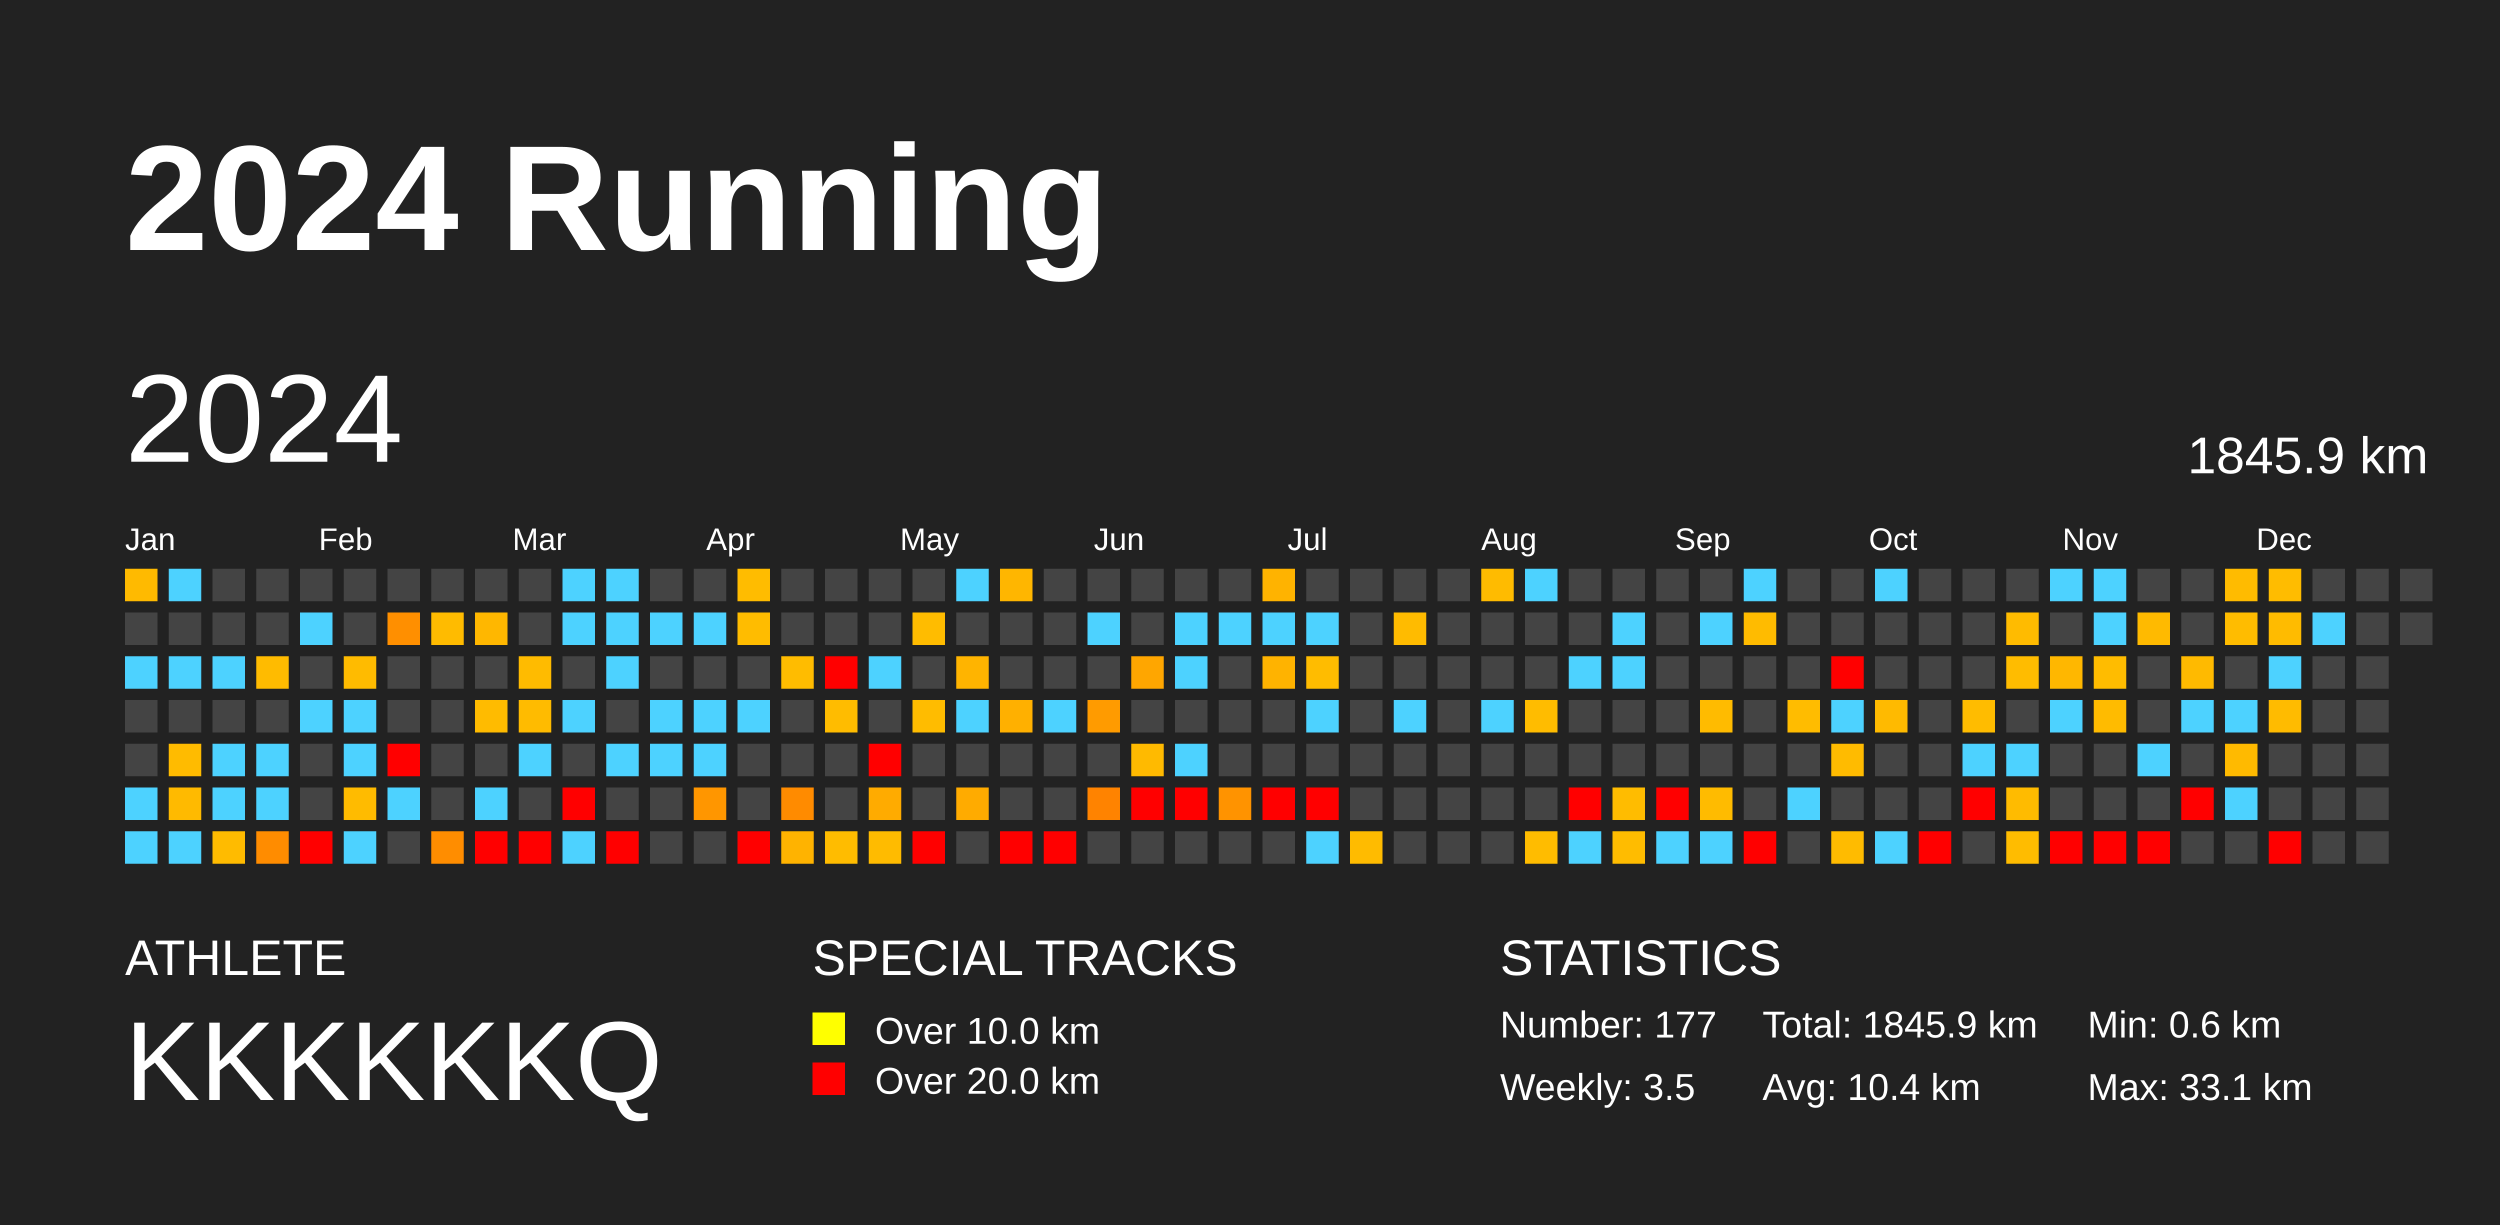
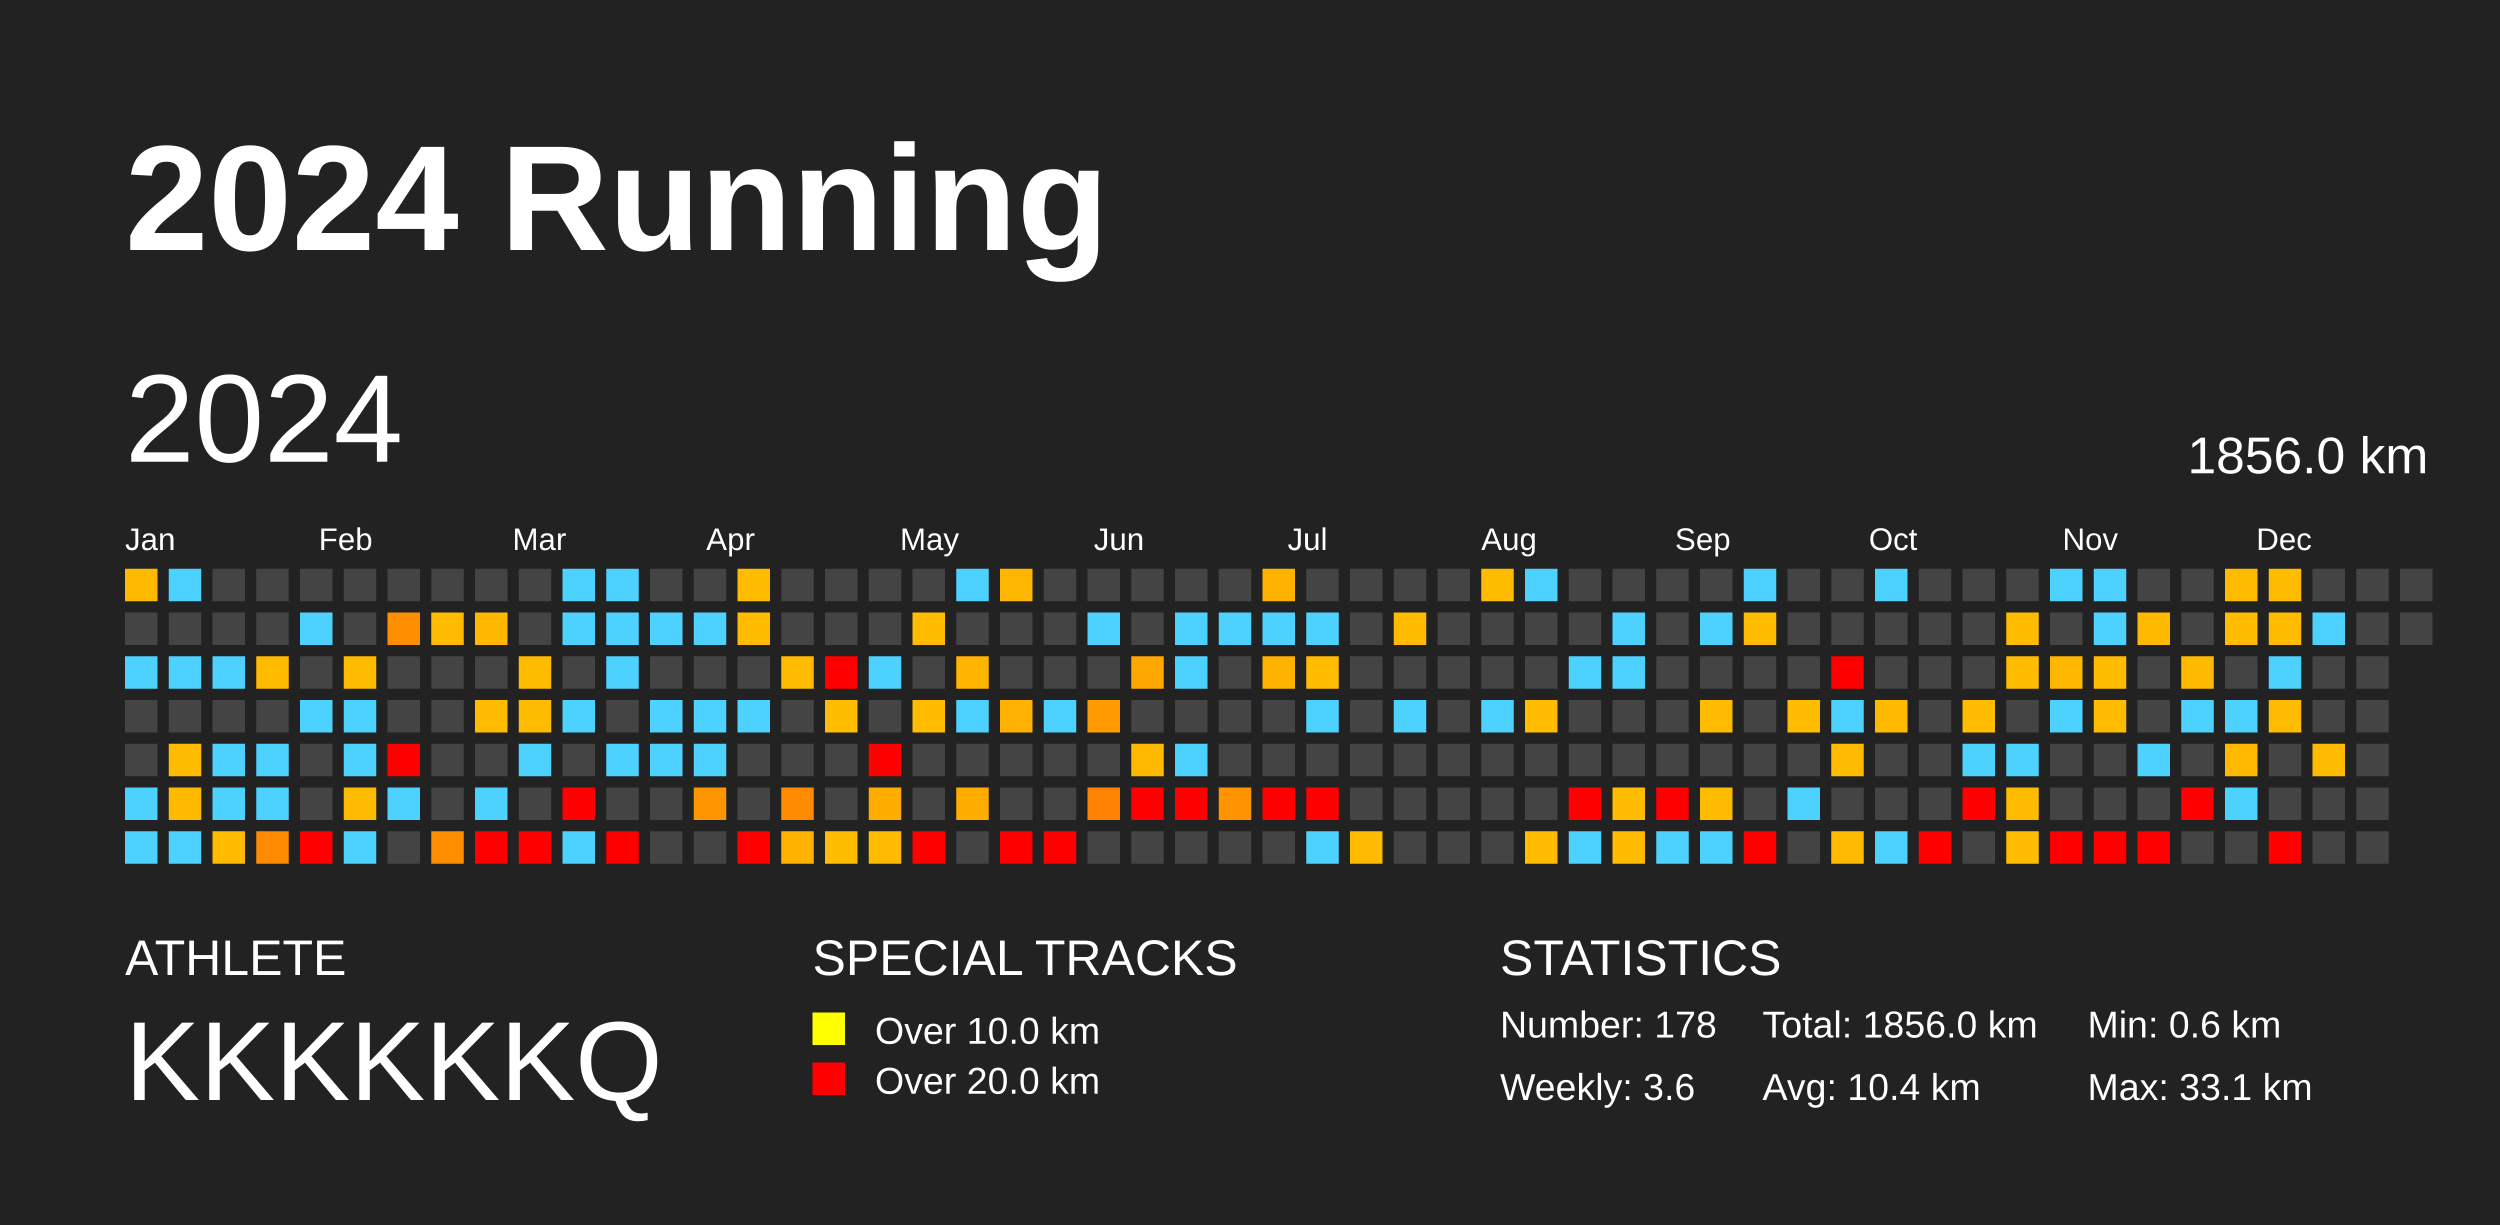
<svg xmlns="http://www.w3.org/2000/svg" baseProfile="full" height="98mm" version="1.1" viewBox="0,0,200,98" width="200mm">
  <defs />
  <rect fill="#222222" height="98" width="200" x="0" y="0" />
  <text fill="#FFFFFF" style="font-size:12px; font-family:Arial; font-weight:bold;" x="10" y="20">2024 Running</text>
  <text fill="#FFFFFF" style="font-size:4px; font-family:Arial" x="10" y="78">ATHLETE</text>
  <text fill="#FFFFFF" style="font-size:9px; font-family:Arial" x="10" y="88">KKKKKKQ</text>
  <text fill="#FFFFFF" style="font-size:4px; font-family:Arial" x="65" y="78">SPECIAL TRACKS</text>
  <rect fill="yellow" height="2.6" width="2.6" x="65" y="81" />
  <text fill="#FFFFFF" style="font-size:3px; font-family:Arial" x="70" y="83.5">Over 10.0 km</text>
  <rect fill="red" height="2.6" width="2.6" x="65" y="85" />
  <text fill="#FFFFFF" style="font-size:3px; font-family:Arial" x="70" y="87.5">Over 20.0 km</text>
  <text fill="#FFFFFF" style="font-size:4px; font-family:Arial" x="120" y="78">STATISTICS</text>
-   <text fill="#FFFFFF" style="font-size:3px; font-family:Arial" x="120" y="83">Number: 177</text>
-   <text fill="#FFFFFF" style="font-size:3px; font-family:Arial" x="120" y="88">Weekly: 3.5</text>
-   <text fill="#FFFFFF" style="font-size:3px; font-family:Arial" x="141" y="83">Total: 1845.9 km</text>
+   <text fill="#FFFFFF" style="font-size:3px; font-family:Arial" x="120" y="83">Number: 178</text>
+   <text fill="#FFFFFF" style="font-size:3px; font-family:Arial" x="120" y="88">Weekly: 3.6</text>
+   <text fill="#FFFFFF" style="font-size:3px; font-family:Arial" x="141" y="83">Total: 1856.0 km</text>
  <text fill="#FFFFFF" style="font-size:3px; font-family:Arial" x="141" y="88">Avg: 10.4 km</text>
  <text fill="#FFFFFF" style="font-size:3px; font-family:Arial" x="167" y="83">Min: 0.6 km</text>
  <text fill="#FFFFFF" style="font-size:3px; font-family:Arial" x="167" y="88">Max: 33.1 km</text>
  <text dominant-baseline="hanging" fill="#FFFFFF" style="font-size:10.0px; font-family:Arial;" x="10" y="30">2024</text>
-   <text dominant-baseline="hanging" fill="#FFFFFF" style="font-size:4.125px; font-family:Arial;" x="175" y="35">1845.9 km</text>
+   <text dominant-baseline="hanging" fill="#FFFFFF" style="font-size:4.125px; font-family:Arial;" x="175" y="35">1856.0 km</text>
  <text fill="#FFFFFF" style="font-size:2.5px; font-family:Arial" x="10.0" y="44">Jan</text>
  <text fill="#FFFFFF" style="font-size:2.5px; font-family:Arial" x="25.5" y="44">Feb</text>
  <text fill="#FFFFFF" style="font-size:2.5px; font-family:Arial" x="41.0" y="44">Mar</text>
  <text fill="#FFFFFF" style="font-size:2.5px; font-family:Arial" x="56.5" y="44">Apr</text>
  <text fill="#FFFFFF" style="font-size:2.5px; font-family:Arial" x="72.0" y="44">May</text>
  <text fill="#FFFFFF" style="font-size:2.5px; font-family:Arial" x="87.5" y="44">Jun</text>
  <text fill="#FFFFFF" style="font-size:2.5px; font-family:Arial" x="103.0" y="44">Jul</text>
  <text fill="#FFFFFF" style="font-size:2.5px; font-family:Arial" x="118.5" y="44">Aug</text>
  <text fill="#FFFFFF" style="font-size:2.5px; font-family:Arial" x="134.0" y="44">Sep</text>
  <text fill="#FFFFFF" style="font-size:2.5px; font-family:Arial" x="149.5" y="44">Oct</text>
  <text fill="#FFFFFF" style="font-size:2.5px; font-family:Arial" x="165.0" y="44">Nov</text>
  <text fill="#FFFFFF" style="font-size:2.5px; font-family:Arial" x="180.5" y="44">Dec</text>
  <rect fill="#ffba00" height="2.6" width="2.6" x="10.0" y="45.5" />
  <rect fill="#444444" height="2.6" width="2.6" x="10.0" y="49.0" />
  <rect fill="#4dd2ff" height="2.6" width="2.6" x="10.0" y="52.5" />
  <rect fill="#444444" height="2.6" width="2.6" x="10.0" y="56.0" />
  <rect fill="#444444" height="2.6" width="2.6" x="10.0" y="59.5" />
  <rect fill="#4dd2ff" height="2.6" width="2.6" x="10.0" y="63.0" />
  <rect fill="#4dd2ff" height="2.6" width="2.6" x="10.0" y="66.5" />
  <rect fill="#4dd2ff" height="2.6" width="2.6" x="13.5" y="45.5" />
  <rect fill="#444444" height="2.6" width="2.6" x="13.5" y="49.0" />
  <rect fill="#4dd2ff" height="2.6" width="2.6" x="13.5" y="52.5" />
  <rect fill="#444444" height="2.6" width="2.6" x="13.5" y="56.0" />
  <rect fill="#ffbb00" height="2.6" width="2.6" x="13.5" y="59.5" />
  <rect fill="#ffba00" height="2.6" width="2.6" x="13.5" y="63.0" />
  <rect fill="#4dd2ff" height="2.6" width="2.6" x="13.5" y="66.5" />
  <rect fill="#444444" height="2.6" width="2.6" x="17.0" y="45.5" />
  <rect fill="#444444" height="2.6" width="2.6" x="17.0" y="49.0" />
  <rect fill="#4dd2ff" height="2.6" width="2.6" x="17.0" y="52.5" />
  <rect fill="#444444" height="2.6" width="2.6" x="17.0" y="56.0" />
  <rect fill="#4dd2ff" height="2.6" width="2.6" x="17.0" y="59.5" />
  <rect fill="#4dd2ff" height="2.6" width="2.6" x="17.0" y="63.0" />
  <rect fill="#ffbb00" height="2.6" width="2.6" x="17.0" y="66.5" />
  <rect fill="#444444" height="2.6" width="2.6" x="20.5" y="45.5" />
  <rect fill="#444444" height="2.6" width="2.6" x="20.5" y="49.0" />
  <rect fill="#ffbb00" height="2.6" width="2.6" x="20.5" y="52.5" />
  <rect fill="#444444" height="2.6" width="2.6" x="20.5" y="56.0" />
  <rect fill="#4dd2ff" height="2.6" width="2.6" x="20.5" y="59.5" />
  <rect fill="#4dd2ff" height="2.6" width="2.6" x="20.5" y="63.0" />
  <rect fill="#ff8c00" height="2.6" width="2.6" x="20.5" y="66.5" />
  <rect fill="#444444" height="2.6" width="2.6" x="24.0" y="45.5" />
  <rect fill="#4dd2ff" height="2.6" width="2.6" x="24.0" y="49.0" />
  <rect fill="#444444" height="2.6" width="2.6" x="24.0" y="52.5" />
  <rect fill="#4dd2ff" height="2.6" width="2.6" x="24.0" y="56.0" />
  <rect fill="#444444" height="2.6" width="2.6" x="24.0" y="59.5" />
  <rect fill="#444444" height="2.6" width="2.6" x="24.0" y="63.0" />
  <rect fill="red" height="2.6" width="2.6" x="24.0" y="66.5" />
  <rect fill="#444444" height="2.6" width="2.6" x="27.5" y="45.5" />
  <rect fill="#444444" height="2.6" width="2.6" x="27.5" y="49.0" />
  <rect fill="#ffbb00" height="2.6" width="2.6" x="27.5" y="52.5" />
  <rect fill="#4dd2ff" height="2.6" width="2.6" x="27.5" y="56.0" />
  <rect fill="#4dd2ff" height="2.6" width="2.6" x="27.5" y="59.5" />
  <rect fill="#ffbb00" height="2.6" width="2.6" x="27.5" y="63.0" />
  <rect fill="#4dd2ff" height="2.6" width="2.6" x="27.5" y="66.5" />
  <rect fill="#444444" height="2.6" width="2.6" x="31.0" y="45.5" />
  <rect fill="#ff8f00" height="2.6" width="2.6" x="31.0" y="49.0" />
  <rect fill="#444444" height="2.6" width="2.6" x="31.0" y="52.5" />
  <rect fill="#444444" height="2.6" width="2.6" x="31.0" y="56.0" />
  <rect fill="red" height="2.6" width="2.6" x="31.0" y="59.5" />
  <rect fill="#4dd2ff" height="2.6" width="2.6" x="31.0" y="63.0" />
  <rect fill="#444444" height="2.6" width="2.6" x="31.0" y="66.5" />
  <rect fill="#444444" height="2.6" width="2.6" x="34.5" y="45.5" />
  <rect fill="#ffbb00" height="2.6" width="2.6" x="34.5" y="49.0" />
  <rect fill="#444444" height="2.6" width="2.6" x="34.5" y="52.5" />
  <rect fill="#444444" height="2.6" width="2.6" x="34.5" y="56.0" />
  <rect fill="#444444" height="2.6" width="2.6" x="34.5" y="59.5" />
  <rect fill="#444444" height="2.6" width="2.6" x="34.5" y="63.0" />
  <rect fill="#ff8d00" height="2.6" width="2.6" x="34.5" y="66.5" />
  <rect fill="#444444" height="2.6" width="2.6" x="38.0" y="45.5" />
  <rect fill="#ffb700" height="2.6" width="2.6" x="38.0" y="49.0" />
  <rect fill="#444444" height="2.6" width="2.6" x="38.0" y="52.5" />
  <rect fill="#ffbb00" height="2.6" width="2.6" x="38.0" y="56.0" />
  <rect fill="#444444" height="2.6" width="2.6" x="38.0" y="59.5" />
  <rect fill="#4dd2ff" height="2.6" width="2.6" x="38.0" y="63.0" />
  <rect fill="red" height="2.6" width="2.6" x="38.0" y="66.5" />
  <rect fill="#444444" height="2.6" width="2.6" x="41.5" y="45.5" />
  <rect fill="#444444" height="2.6" width="2.6" x="41.5" y="49.0" />
  <rect fill="#ffbb00" height="2.6" width="2.6" x="41.5" y="52.5" />
  <rect fill="#ffbb00" height="2.6" width="2.6" x="41.5" y="56.0" />
  <rect fill="#4dd2ff" height="2.6" width="2.6" x="41.5" y="59.5" />
  <rect fill="#444444" height="2.6" width="2.6" x="41.5" y="63.0" />
  <rect fill="red" height="2.6" width="2.6" x="41.5" y="66.5" />
  <rect fill="#4dd2ff" height="2.6" width="2.6" x="45.0" y="45.5" />
  <rect fill="#4dd2ff" height="2.6" width="2.6" x="45.0" y="49.0" />
  <rect fill="#444444" height="2.6" width="2.6" x="45.0" y="52.5" />
  <rect fill="#4dd2ff" height="2.6" width="2.6" x="45.0" y="56.0" />
  <rect fill="#444444" height="2.6" width="2.6" x="45.0" y="59.5" />
  <rect fill="red" height="2.6" width="2.6" x="45.0" y="63.0" />
  <rect fill="#4dd2ff" height="2.6" width="2.6" x="45.0" y="66.5" />
  <rect fill="#4dd2ff" height="2.6" width="2.6" x="48.5" y="45.5" />
  <rect fill="#4dd2ff" height="2.6" width="2.6" x="48.5" y="49.0" />
  <rect fill="#4dd2ff" height="2.6" width="2.6" x="48.5" y="52.5" />
  <rect fill="#444444" height="2.6" width="2.6" x="48.5" y="56.0" />
  <rect fill="#4dd2ff" height="2.6" width="2.6" x="48.5" y="59.5" />
  <rect fill="#444444" height="2.6" width="2.6" x="48.5" y="63.0" />
  <rect fill="red" height="2.6" width="2.6" x="48.5" y="66.5" />
  <rect fill="#444444" height="2.6" width="2.6" x="52.0" y="45.5" />
  <rect fill="#4dd2ff" height="2.6" width="2.6" x="52.0" y="49.0" />
  <rect fill="#444444" height="2.6" width="2.6" x="52.0" y="52.5" />
  <rect fill="#4dd2ff" height="2.6" width="2.6" x="52.0" y="56.0" />
  <rect fill="#4dd2ff" height="2.6" width="2.6" x="52.0" y="59.5" />
  <rect fill="#444444" height="2.6" width="2.6" x="52.0" y="63.0" />
  <rect fill="#444444" height="2.6" width="2.6" x="52.0" y="66.5" />
  <rect fill="#444444" height="2.6" width="2.6" x="55.5" y="45.5" />
  <rect fill="#4dd2ff" height="2.6" width="2.6" x="55.5" y="49.0" />
  <rect fill="#444444" height="2.6" width="2.6" x="55.5" y="52.5" />
  <rect fill="#4dd2ff" height="2.6" width="2.6" x="55.5" y="56.0" />
  <rect fill="#4dd2ff" height="2.6" width="2.6" x="55.5" y="59.5" />
  <rect fill="#ff9600" height="2.6" width="2.6" x="55.5" y="63.0" />
  <rect fill="#444444" height="2.6" width="2.6" x="55.5" y="66.5" />
  <rect fill="#ffbc00" height="2.6" width="2.6" x="59.0" y="45.5" />
  <rect fill="#ffbc00" height="2.6" width="2.6" x="59.0" y="49.0" />
  <rect fill="#444444" height="2.6" width="2.6" x="59.0" y="52.5" />
  <rect fill="#4dd2ff" height="2.6" width="2.6" x="59.0" y="56.0" />
  <rect fill="#444444" height="2.6" width="2.6" x="59.0" y="59.5" />
  <rect fill="#444444" height="2.6" width="2.6" x="59.0" y="63.0" />
  <rect fill="red" height="2.6" width="2.6" x="59.0" y="66.5" />
  <rect fill="#444444" height="2.6" width="2.6" x="62.5" y="45.5" />
  <rect fill="#444444" height="2.6" width="2.6" x="62.5" y="49.0" />
  <rect fill="#ffbc00" height="2.6" width="2.6" x="62.5" y="52.5" />
  <rect fill="#444444" height="2.6" width="2.6" x="62.5" y="56.0" />
  <rect fill="#444444" height="2.6" width="2.6" x="62.5" y="59.5" />
  <rect fill="#ff8b00" height="2.6" width="2.6" x="62.5" y="63.0" />
  <rect fill="#ffb300" height="2.6" width="2.6" x="62.5" y="66.5" />
  <rect fill="#444444" height="2.6" width="2.6" x="66.0" y="45.5" />
  <rect fill="#444444" height="2.6" width="2.6" x="66.0" y="49.0" />
  <rect fill="red" height="2.6" width="2.6" x="66.0" y="52.5" />
  <rect fill="#ffbc00" height="2.6" width="2.6" x="66.0" y="56.0" />
  <rect fill="#444444" height="2.6" width="2.6" x="66.0" y="59.5" />
  <rect fill="#444444" height="2.6" width="2.6" x="66.0" y="63.0" />
  <rect fill="#ffbc00" height="2.6" width="2.6" x="66.0" y="66.5" />
  <rect fill="#444444" height="2.6" width="2.6" x="69.5" y="45.5" />
  <rect fill="#444444" height="2.6" width="2.6" x="69.5" y="49.0" />
  <rect fill="#4dd2ff" height="2.6" width="2.6" x="69.5" y="52.5" />
  <rect fill="#444444" height="2.6" width="2.6" x="69.5" y="56.0" />
  <rect fill="red" height="2.6" width="2.6" x="69.5" y="59.5" />
  <rect fill="#ffab00" height="2.6" width="2.6" x="69.5" y="63.0" />
  <rect fill="#ffbb00" height="2.6" width="2.6" x="69.5" y="66.5" />
  <rect fill="#444444" height="2.6" width="2.6" x="73.0" y="45.5" />
  <rect fill="#ffbc00" height="2.6" width="2.6" x="73.0" y="49.0" />
  <rect fill="#444444" height="2.6" width="2.6" x="73.0" y="52.5" />
  <rect fill="#ffbc00" height="2.6" width="2.6" x="73.0" y="56.0" />
  <rect fill="#444444" height="2.6" width="2.6" x="73.0" y="59.5" />
  <rect fill="#444444" height="2.6" width="2.6" x="73.0" y="63.0" />
  <rect fill="red" height="2.6" width="2.6" x="73.0" y="66.5" />
  <rect fill="#4dd2ff" height="2.6" width="2.6" x="76.5" y="45.5" />
  <rect fill="#444444" height="2.6" width="2.6" x="76.5" y="49.0" />
  <rect fill="#ffb400" height="2.6" width="2.6" x="76.5" y="52.5" />
  <rect fill="#4dd2ff" height="2.6" width="2.6" x="76.5" y="56.0" />
  <rect fill="#444444" height="2.6" width="2.6" x="76.5" y="59.5" />
  <rect fill="#ffab00" height="2.6" width="2.6" x="76.5" y="63.0" />
  <rect fill="#444444" height="2.6" width="2.6" x="76.5" y="66.5" />
  <rect fill="#ffb600" height="2.6" width="2.6" x="80.0" y="45.5" />
  <rect fill="#444444" height="2.6" width="2.6" x="80.0" y="49.0" />
  <rect fill="#444444" height="2.6" width="2.6" x="80.0" y="52.5" />
  <rect fill="#ffb000" height="2.6" width="2.6" x="80.0" y="56.0" />
  <rect fill="#444444" height="2.6" width="2.6" x="80.0" y="59.5" />
  <rect fill="#444444" height="2.6" width="2.6" x="80.0" y="63.0" />
  <rect fill="red" height="2.6" width="2.6" x="80.0" y="66.5" />
  <rect fill="#444444" height="2.6" width="2.6" x="83.5" y="45.5" />
  <rect fill="#444444" height="2.6" width="2.6" x="83.5" y="49.0" />
  <rect fill="#444444" height="2.6" width="2.6" x="83.5" y="52.5" />
  <rect fill="#4dd2ff" height="2.6" width="2.6" x="83.5" y="56.0" />
  <rect fill="#444444" height="2.6" width="2.6" x="83.5" y="59.5" />
  <rect fill="#444444" height="2.6" width="2.6" x="83.5" y="63.0" />
  <rect fill="red" height="2.6" width="2.6" x="83.5" y="66.5" />
  <rect fill="#444444" height="2.6" width="2.6" x="87.0" y="45.5" />
  <rect fill="#4dd2ff" height="2.6" width="2.6" x="87.0" y="49.0" />
  <rect fill="#444444" height="2.6" width="2.6" x="87.0" y="52.5" />
  <rect fill="#ff9b00" height="2.6" width="2.6" x="87.0" y="56.0" />
  <rect fill="#444444" height="2.6" width="2.6" x="87.0" y="59.5" />
  <rect fill="#ff8300" height="2.6" width="2.6" x="87.0" y="63.0" />
  <rect fill="#444444" height="2.6" width="2.6" x="87.0" y="66.5" />
  <rect fill="#444444" height="2.6" width="2.6" x="90.5" y="45.5" />
  <rect fill="#444444" height="2.6" width="2.6" x="90.5" y="49.0" />
  <rect fill="#ffa600" height="2.6" width="2.6" x="90.5" y="52.5" />
  <rect fill="#444444" height="2.6" width="2.6" x="90.5" y="56.0" />
  <rect fill="#ffba00" height="2.6" width="2.6" x="90.5" y="59.5" />
  <rect fill="red" height="2.6" width="2.6" x="90.5" y="63.0" />
  <rect fill="#444444" height="2.6" width="2.6" x="90.5" y="66.5" />
  <rect fill="#444444" height="2.6" width="2.6" x="94.0" y="45.5" />
  <rect fill="#4dd2ff" height="2.6" width="2.6" x="94.0" y="49.0" />
  <rect fill="#4dd2ff" height="2.6" width="2.6" x="94.0" y="52.5" />
  <rect fill="#444444" height="2.6" width="2.6" x="94.0" y="56.0" />
  <rect fill="#4dd2ff" height="2.6" width="2.6" x="94.0" y="59.5" />
  <rect fill="red" height="2.6" width="2.6" x="94.0" y="63.0" />
  <rect fill="#444444" height="2.6" width="2.6" x="94.0" y="66.5" />
  <rect fill="#444444" height="2.6" width="2.6" x="97.5" y="45.5" />
  <rect fill="#4dd2ff" height="2.6" width="2.6" x="97.5" y="49.0" />
  <rect fill="#444444" height="2.6" width="2.6" x="97.5" y="52.5" />
  <rect fill="#444444" height="2.6" width="2.6" x="97.5" y="56.0" />
  <rect fill="#444444" height="2.6" width="2.6" x="97.5" y="59.5" />
  <rect fill="#ff9300" height="2.6" width="2.6" x="97.5" y="63.0" />
  <rect fill="#444444" height="2.6" width="2.6" x="97.5" y="66.5" />
  <rect fill="#ffb300" height="2.6" width="2.6" x="101.0" y="45.5" />
  <rect fill="#4dd2ff" height="2.6" width="2.6" x="101.0" y="49.0" />
  <rect fill="#ffb300" height="2.6" width="2.6" x="101.0" y="52.5" />
  <rect fill="#444444" height="2.6" width="2.6" x="101.0" y="56.0" />
  <rect fill="#444444" height="2.6" width="2.6" x="101.0" y="59.5" />
  <rect fill="red" height="2.6" width="2.6" x="101.0" y="63.0" />
  <rect fill="#444444" height="2.6" width="2.6" x="101.0" y="66.5" />
  <rect fill="#444444" height="2.6" width="2.6" x="104.5" y="45.5" />
  <rect fill="#4dd2ff" height="2.6" width="2.6" x="104.5" y="49.0" />
  <rect fill="#ffbc00" height="2.6" width="2.6" x="104.5" y="52.5" />
  <rect fill="#4dd2ff" height="2.6" width="2.6" x="104.5" y="56.0" />
  <rect fill="#444444" height="2.6" width="2.6" x="104.5" y="59.5" />
  <rect fill="red" height="2.6" width="2.6" x="104.5" y="63.0" />
  <rect fill="#4dd2ff" height="2.6" width="2.6" x="104.5" y="66.5" />
  <rect fill="#444444" height="2.6" width="2.6" x="108.0" y="45.5" />
  <rect fill="#444444" height="2.6" width="2.6" x="108.0" y="49.0" />
  <rect fill="#444444" height="2.6" width="2.6" x="108.0" y="52.5" />
  <rect fill="#444444" height="2.6" width="2.6" x="108.0" y="56.0" />
  <rect fill="#444444" height="2.6" width="2.6" x="108.0" y="59.5" />
  <rect fill="#444444" height="2.6" width="2.6" x="108.0" y="63.0" />
  <rect fill="#ffbb00" height="2.6" width="2.6" x="108.0" y="66.5" />
  <rect fill="#444444" height="2.6" width="2.6" x="111.5" y="45.5" />
  <rect fill="#ffbb00" height="2.6" width="2.6" x="111.5" y="49.0" />
  <rect fill="#444444" height="2.6" width="2.6" x="111.5" y="52.5" />
  <rect fill="#4dd2ff" height="2.6" width="2.6" x="111.5" y="56.0" />
  <rect fill="#444444" height="2.6" width="2.6" x="111.5" y="59.5" />
  <rect fill="#444444" height="2.6" width="2.6" x="111.5" y="63.0" />
  <rect fill="#444444" height="2.6" width="2.6" x="111.5" y="66.5" />
  <rect fill="#444444" height="2.6" width="2.6" x="115.0" y="45.5" />
  <rect fill="#444444" height="2.6" width="2.6" x="115.0" y="49.0" />
  <rect fill="#444444" height="2.6" width="2.6" x="115.0" y="52.5" />
  <rect fill="#444444" height="2.6" width="2.6" x="115.0" y="56.0" />
  <rect fill="#444444" height="2.6" width="2.6" x="115.0" y="59.5" />
  <rect fill="#444444" height="2.6" width="2.6" x="115.0" y="63.0" />
  <rect fill="#444444" height="2.6" width="2.6" x="115.0" y="66.5" />
  <rect fill="#ffbb00" height="2.6" width="2.6" x="118.5" y="45.5" />
  <rect fill="#444444" height="2.6" width="2.6" x="118.5" y="49.0" />
  <rect fill="#444444" height="2.6" width="2.6" x="118.5" y="52.5" />
  <rect fill="#4dd2ff" height="2.6" width="2.6" x="118.5" y="56.0" />
  <rect fill="#444444" height="2.6" width="2.6" x="118.5" y="59.5" />
  <rect fill="#444444" height="2.6" width="2.6" x="118.5" y="63.0" />
  <rect fill="#444444" height="2.6" width="2.6" x="118.5" y="66.5" />
  <rect fill="#4dd2ff" height="2.6" width="2.6" x="122.0" y="45.5" />
  <rect fill="#444444" height="2.6" width="2.6" x="122.0" y="49.0" />
  <rect fill="#444444" height="2.6" width="2.6" x="122.0" y="52.5" />
  <rect fill="#ffbc00" height="2.6" width="2.6" x="122.0" y="56.0" />
  <rect fill="#444444" height="2.6" width="2.6" x="122.0" y="59.5" />
  <rect fill="#444444" height="2.6" width="2.6" x="122.0" y="63.0" />
  <rect fill="#ffbc00" height="2.6" width="2.6" x="122.0" y="66.5" />
  <rect fill="#444444" height="2.6" width="2.6" x="125.5" y="45.5" />
  <rect fill="#444444" height="2.6" width="2.6" x="125.5" y="49.0" />
  <rect fill="#4dd2ff" height="2.6" width="2.6" x="125.5" y="52.5" />
  <rect fill="#444444" height="2.6" width="2.6" x="125.5" y="56.0" />
  <rect fill="#444444" height="2.6" width="2.6" x="125.5" y="59.5" />
  <rect fill="red" height="2.6" width="2.6" x="125.5" y="63.0" />
  <rect fill="#4dd2ff" height="2.6" width="2.6" x="125.5" y="66.5" />
  <rect fill="#444444" height="2.6" width="2.6" x="129.0" y="45.5" />
  <rect fill="#4dd2ff" height="2.6" width="2.6" x="129.0" y="49.0" />
  <rect fill="#4dd2ff" height="2.6" width="2.6" x="129.0" y="52.5" />
  <rect fill="#444444" height="2.6" width="2.6" x="129.0" y="56.0" />
  <rect fill="#444444" height="2.6" width="2.6" x="129.0" y="59.5" />
  <rect fill="#ffbc00" height="2.6" width="2.6" x="129.0" y="63.0" />
  <rect fill="#ffbc00" height="2.6" width="2.6" x="129.0" y="66.5" />
  <rect fill="#444444" height="2.6" width="2.6" x="132.5" y="45.5" />
  <rect fill="#444444" height="2.6" width="2.6" x="132.5" y="49.0" />
  <rect fill="#444444" height="2.6" width="2.6" x="132.5" y="52.5" />
  <rect fill="#444444" height="2.6" width="2.6" x="132.5" y="56.0" />
  <rect fill="#444444" height="2.6" width="2.6" x="132.5" y="59.5" />
  <rect fill="red" height="2.6" width="2.6" x="132.5" y="63.0" />
  <rect fill="#4dd2ff" height="2.6" width="2.6" x="132.5" y="66.5" />
  <rect fill="#444444" height="2.6" width="2.6" x="136.0" y="45.5" />
  <rect fill="#4dd2ff" height="2.6" width="2.6" x="136.0" y="49.0" />
  <rect fill="#444444" height="2.6" width="2.6" x="136.0" y="52.5" />
  <rect fill="#ffbb00" height="2.6" width="2.6" x="136.0" y="56.0" />
  <rect fill="#444444" height="2.6" width="2.6" x="136.0" y="59.5" />
  <rect fill="#ffbb00" height="2.6" width="2.6" x="136.0" y="63.0" />
  <rect fill="#4dd2ff" height="2.6" width="2.6" x="136.0" y="66.5" />
  <rect fill="#4dd2ff" height="2.6" width="2.6" x="139.5" y="45.5" />
  <rect fill="#ffbb00" height="2.6" width="2.6" x="139.5" y="49.0" />
  <rect fill="#444444" height="2.6" width="2.6" x="139.5" y="52.5" />
  <rect fill="#444444" height="2.6" width="2.6" x="139.5" y="56.0" />
  <rect fill="#444444" height="2.6" width="2.6" x="139.5" y="59.5" />
  <rect fill="#444444" height="2.6" width="2.6" x="139.5" y="63.0" />
  <rect fill="red" height="2.6" width="2.6" x="139.5" y="66.5" />
  <rect fill="#444444" height="2.6" width="2.6" x="143.0" y="45.5" />
  <rect fill="#444444" height="2.6" width="2.6" x="143.0" y="49.0" />
  <rect fill="#444444" height="2.6" width="2.6" x="143.0" y="52.5" />
  <rect fill="#ffbc00" height="2.6" width="2.6" x="143.0" y="56.0" />
  <rect fill="#444444" height="2.6" width="2.6" x="143.0" y="59.5" />
  <rect fill="#4dd2ff" height="2.6" width="2.6" x="143.0" y="63.0" />
  <rect fill="#444444" height="2.6" width="2.6" x="143.0" y="66.5" />
  <rect fill="#444444" height="2.6" width="2.6" x="146.5" y="45.5" />
  <rect fill="#444444" height="2.6" width="2.6" x="146.5" y="49.0" />
  <rect fill="red" height="2.6" width="2.6" x="146.5" y="52.5" />
  <rect fill="#4dd2ff" height="2.6" width="2.6" x="146.5" y="56.0" />
  <rect fill="#ffbb00" height="2.6" width="2.6" x="146.5" y="59.5" />
  <rect fill="#444444" height="2.6" width="2.6" x="146.5" y="63.0" />
  <rect fill="#ffbb00" height="2.6" width="2.6" x="146.5" y="66.5" />
  <rect fill="#4dd2ff" height="2.6" width="2.6" x="150.0" y="45.5" />
  <rect fill="#444444" height="2.6" width="2.6" x="150.0" y="49.0" />
  <rect fill="#444444" height="2.6" width="2.6" x="150.0" y="52.5" />
  <rect fill="#ffba00" height="2.6" width="2.6" x="150.0" y="56.0" />
  <rect fill="#444444" height="2.6" width="2.6" x="150.0" y="59.5" />
  <rect fill="#444444" height="2.6" width="2.6" x="150.0" y="63.0" />
  <rect fill="#4dd2ff" height="2.6" width="2.6" x="150.0" y="66.5" />
  <rect fill="#444444" height="2.6" width="2.6" x="153.5" y="45.5" />
  <rect fill="#444444" height="2.6" width="2.6" x="153.5" y="49.0" />
  <rect fill="#444444" height="2.6" width="2.6" x="153.5" y="52.5" />
  <rect fill="#444444" height="2.6" width="2.6" x="153.5" y="56.0" />
  <rect fill="#444444" height="2.6" width="2.6" x="153.5" y="59.5" />
  <rect fill="#444444" height="2.6" width="2.6" x="153.5" y="63.0" />
  <rect fill="red" height="2.6" width="2.6" x="153.5" y="66.5" />
  <rect fill="#444444" height="2.6" width="2.6" x="157.0" y="45.5" />
  <rect fill="#444444" height="2.6" width="2.6" x="157.0" y="49.0" />
  <rect fill="#444444" height="2.6" width="2.6" x="157.0" y="52.5" />
  <rect fill="#ffbc00" height="2.6" width="2.6" x="157.0" y="56.0" />
  <rect fill="#4dd2ff" height="2.6" width="2.6" x="157.0" y="59.5" />
  <rect fill="red" height="2.6" width="2.6" x="157.0" y="63.0" />
  <rect fill="#444444" height="2.6" width="2.6" x="157.0" y="66.5" />
  <rect fill="#444444" height="2.6" width="2.6" x="160.5" y="45.5" />
  <rect fill="#ffbb00" height="2.6" width="2.6" x="160.5" y="49.0" />
  <rect fill="#ffbc00" height="2.6" width="2.6" x="160.5" y="52.5" />
  <rect fill="#444444" height="2.6" width="2.6" x="160.5" y="56.0" />
  <rect fill="#4dd2ff" height="2.6" width="2.6" x="160.5" y="59.5" />
  <rect fill="#ffbb00" height="2.6" width="2.6" x="160.5" y="63.0" />
  <rect fill="#ffbc00" height="2.6" width="2.6" x="160.5" y="66.5" />
  <rect fill="#4dd2ff" height="2.6" width="2.6" x="164.0" y="45.5" />
  <rect fill="#444444" height="2.6" width="2.6" x="164.0" y="49.0" />
  <rect fill="#ffb700" height="2.6" width="2.6" x="164.0" y="52.5" />
  <rect fill="#4dd2ff" height="2.6" width="2.6" x="164.0" y="56.0" />
  <rect fill="#444444" height="2.6" width="2.6" x="164.0" y="59.5" />
  <rect fill="#444444" height="2.6" width="2.6" x="164.0" y="63.0" />
  <rect fill="red" height="2.6" width="2.6" x="164.0" y="66.5" />
  <rect fill="#4dd2ff" height="2.6" width="2.6" x="167.5" y="45.5" />
  <rect fill="#4dd2ff" height="2.6" width="2.6" x="167.5" y="49.0" />
  <rect fill="#ffbc00" height="2.6" width="2.6" x="167.5" y="52.5" />
  <rect fill="#ffbb00" height="2.6" width="2.6" x="167.5" y="56.0" />
  <rect fill="#444444" height="2.6" width="2.6" x="167.5" y="59.5" />
  <rect fill="#444444" height="2.6" width="2.6" x="167.5" y="63.0" />
  <rect fill="red" height="2.6" width="2.6" x="167.5" y="66.5" />
  <rect fill="#444444" height="2.6" width="2.6" x="171.0" y="45.5" />
  <rect fill="#ffba00" height="2.6" width="2.6" x="171.0" y="49.0" />
  <rect fill="#444444" height="2.6" width="2.6" x="171.0" y="52.5" />
  <rect fill="#444444" height="2.6" width="2.6" x="171.0" y="56.0" />
  <rect fill="#4dd2ff" height="2.6" width="2.6" x="171.0" y="59.5" />
  <rect fill="#444444" height="2.6" width="2.6" x="171.0" y="63.0" />
  <rect fill="red" height="2.6" width="2.6" x="171.0" y="66.5" />
  <rect fill="#444444" height="2.6" width="2.6" x="174.5" y="45.5" />
  <rect fill="#444444" height="2.6" width="2.6" x="174.5" y="49.0" />
  <rect fill="#ffba00" height="2.6" width="2.6" x="174.5" y="52.5" />
  <rect fill="#4dd2ff" height="2.6" width="2.6" x="174.5" y="56.0" />
  <rect fill="#444444" height="2.6" width="2.6" x="174.5" y="59.5" />
  <rect fill="red" height="2.6" width="2.6" x="174.5" y="63.0" />
  <rect fill="#444444" height="2.6" width="2.6" x="174.5" y="66.5" />
  <rect fill="#ffbb00" height="2.6" width="2.6" x="178.0" y="45.5" />
  <rect fill="#ffbc00" height="2.6" width="2.6" x="178.0" y="49.0" />
  <rect fill="#444444" height="2.6" width="2.6" x="178.0" y="52.5" />
  <rect fill="#4dd2ff" height="2.6" width="2.6" x="178.0" y="56.0" />
  <rect fill="#ffba00" height="2.6" width="2.6" x="178.0" y="59.5" />
  <rect fill="#4dd2ff" height="2.6" width="2.6" x="178.0" y="63.0" />
  <rect fill="#444444" height="2.6" width="2.6" x="178.0" y="66.5" />
  <rect fill="#ffbc00" height="2.6" width="2.6" x="181.5" y="45.5" />
  <rect fill="#ffbb00" height="2.6" width="2.6" x="181.5" y="49.0" />
  <rect fill="#4dd2ff" height="2.6" width="2.6" x="181.5" y="52.5" />
  <rect fill="#ffbb00" height="2.6" width="2.6" x="181.5" y="56.0" />
  <rect fill="#444444" height="2.6" width="2.6" x="181.5" y="59.5" />
  <rect fill="#444444" height="2.6" width="2.6" x="181.5" y="63.0" />
  <rect fill="red" height="2.6" width="2.6" x="181.5" y="66.5" />
  <rect fill="#444444" height="2.6" width="2.6" x="185.0" y="45.5" />
  <rect fill="#4dd2ff" height="2.6" width="2.6" x="185.0" y="49.0" />
  <rect fill="#444444" height="2.6" width="2.6" x="185.0" y="52.5" />
  <rect fill="#444444" height="2.6" width="2.6" x="185.0" y="56.0" />
-   <rect fill="#444444" height="2.6" width="2.6" x="185.0" y="59.5" />
+   <rect fill="#ffbb00" height="2.6" width="2.6" x="185.0" y="59.5" />
  <rect fill="#444444" height="2.6" width="2.6" x="185.0" y="63.0" />
  <rect fill="#444444" height="2.6" width="2.6" x="185.0" y="66.5" />
  <rect fill="#444444" height="2.6" width="2.6" x="188.5" y="45.5" />
  <rect fill="#444444" height="2.6" width="2.6" x="188.5" y="49.0" />
  <rect fill="#444444" height="2.6" width="2.6" x="188.5" y="52.5" />
  <rect fill="#444444" height="2.6" width="2.6" x="188.5" y="56.0" />
  <rect fill="#444444" height="2.6" width="2.6" x="188.5" y="59.5" />
  <rect fill="#444444" height="2.6" width="2.6" x="188.5" y="63.0" />
  <rect fill="#444444" height="2.6" width="2.6" x="188.5" y="66.5" />
  <rect fill="#444444" height="2.6" width="2.6" x="192.0" y="45.5" />
  <rect fill="#444444" height="2.6" width="2.6" x="192.0" y="49.0" />
</svg>
